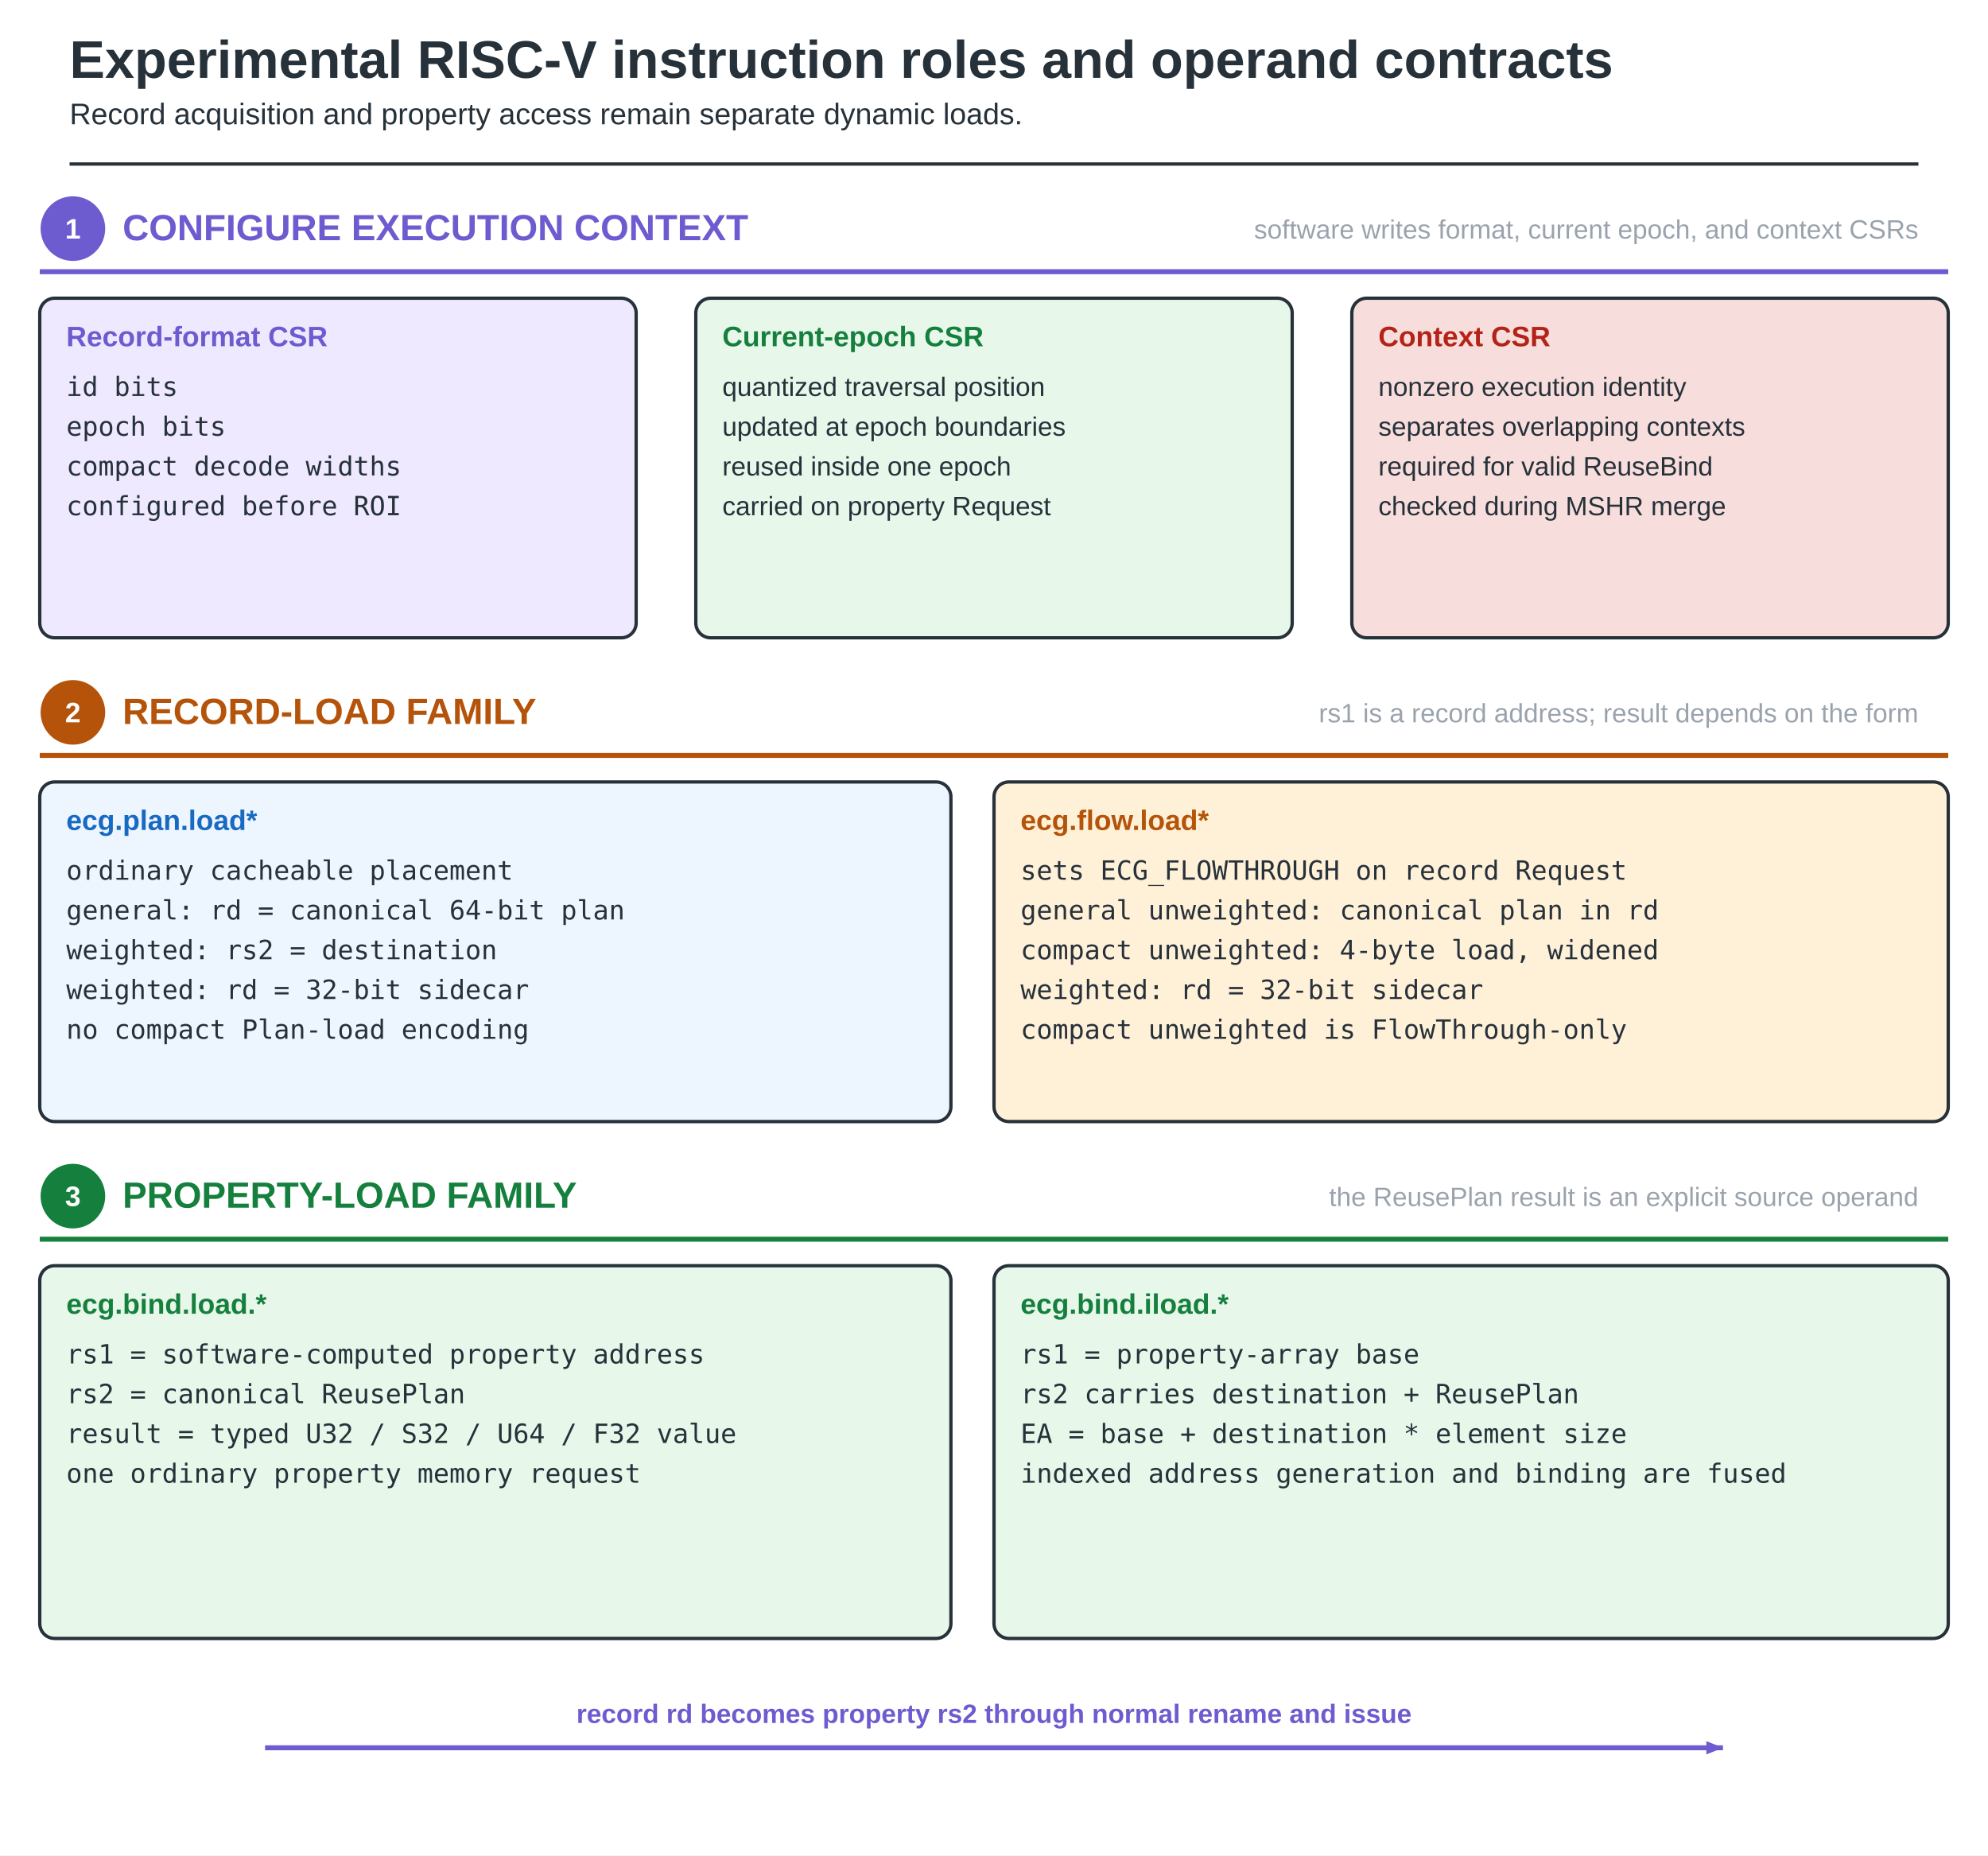
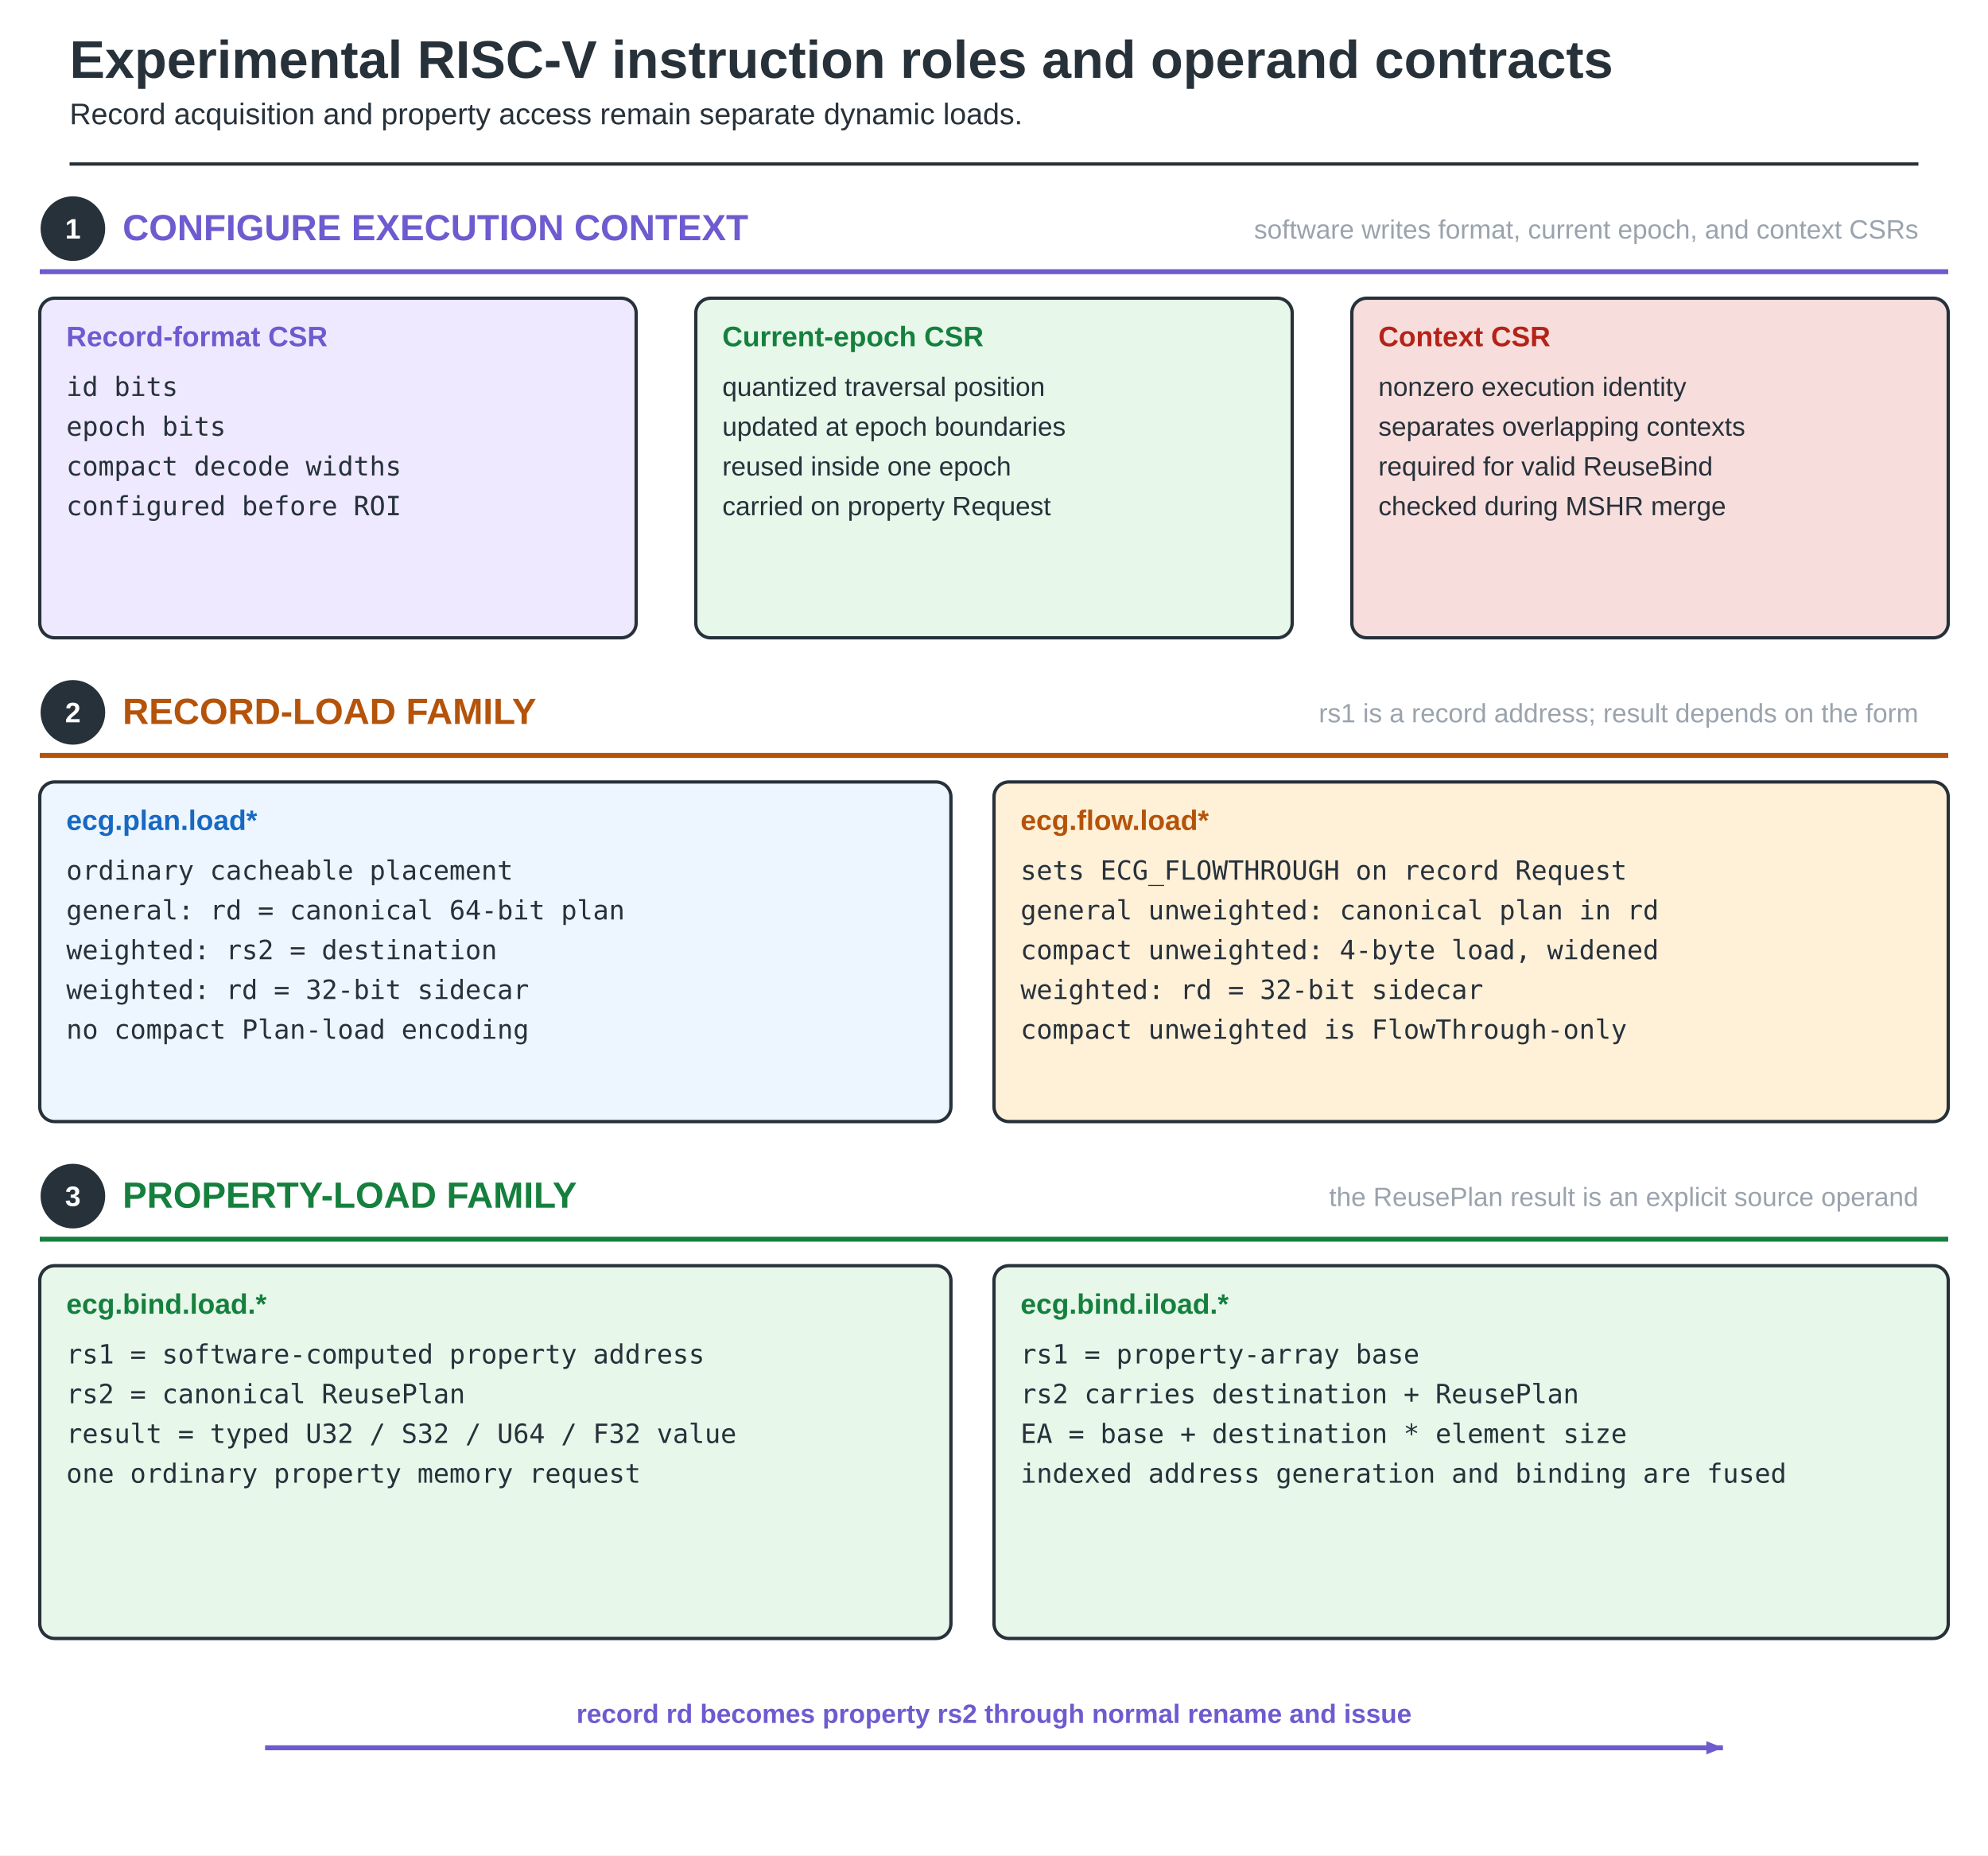
<svg xmlns="http://www.w3.org/2000/svg" width="1200" height="1120" viewBox="0 0 1200 1120" role="img" aria-labelledby="title desc" fill="#27313A" data-figure-schema="ecg-public/v1">
  <defs>
    <marker id="arrow-blue" viewBox="0 0 10 8" markerWidth="10" markerHeight="8" refX="10" refY="4" orient="auto" markerUnits="userSpaceOnUse">
      <path d="M0 0 L10 4 L0 8 Z" fill="#1769C2" />
    </marker>
    <marker id="arrow-green" viewBox="0 0 10 8" markerWidth="10" markerHeight="8" refX="10" refY="4" orient="auto" markerUnits="userSpaceOnUse">
      <path d="M0 0 L10 4 L0 8 Z" fill="#15803D" />
    </marker>
    <marker id="arrow-amber" viewBox="0 0 10 8" markerWidth="10" markerHeight="8" refX="10" refY="4" orient="auto" markerUnits="userSpaceOnUse">
      <path d="M0 0 L10 4 L0 8 Z" fill="#B45309" />
    </marker>
    <marker id="arrow-red" viewBox="0 0 10 8" markerWidth="10" markerHeight="8" refX="10" refY="4" orient="auto" markerUnits="userSpaceOnUse">
      <path d="M0 0 L10 4 L0 8 Z" fill="#B42318" />
    </marker>
    <marker id="arrow-purple" viewBox="0 0 10 8" markerWidth="10" markerHeight="8" refX="10" refY="4" orient="auto" markerUnits="userSpaceOnUse">
      <path d="M0 0 L10 4 L0 8 Z" fill="#6D5BD0" />
    </marker>
    <marker id="arrow-gray" viewBox="0 0 10 8" markerWidth="10" markerHeight="8" refX="10" refY="4" orient="auto" markerUnits="userSpaceOnUse">
      <path d="M0 0 L10 4 L0 8 Z" fill="#9AA3AD" />
    </marker>
    <marker id="arrow-ink" viewBox="0 0 10 8" markerWidth="10" markerHeight="8" refX="10" refY="4" orient="auto" markerUnits="userSpaceOnUse">
      <path d="M0 0 L10 4 L0 8 Z" fill="#27313A" />
    </marker>
    <style>
      :root { color-scheme: light dark; }
      @media (prefers-color-scheme: dark) {
        [fill="#FFFFFF"]{fill:#1E2327}[stroke="#FFFFFF"]{stroke:#1E2327}
        [fill="#F8F6EC"]{fill:#252A2E}[stroke="#F8F6EC"]{stroke:#252A2E}
        [fill="#EDF5FF"]{fill:#273846}[stroke="#EDF5FF"]{stroke:#273846}
        [fill="#E7F7EA"]{fill:#24382A}[stroke="#E7F7EA"]{stroke:#24382A}
        [fill="#FFF0D8"]{fill:#3B3122}[stroke="#FFF0D8"]{stroke:#3B3122}
        [fill="#F7DEDC"]{fill:#3D292A}[stroke="#F7DEDC"]{stroke:#3D292A}
        [fill="#EEE9FF"]{fill:#302C3C}[stroke="#EEE9FF"]{stroke:#302C3C}
        [fill="#27313A"]{fill:#ECE7DD}[stroke="#27313A"]{stroke:#ECE7DD}
        [fill="#9AA3AD"]{fill:#747D86}[stroke="#9AA3AD"]{stroke:#747D86}
        [fill="#1769C2"]{fill:#63A8FF}[stroke="#1769C2"]{stroke:#63A8FF}
        [fill="#15803D"]{fill:#63D68B}[stroke="#15803D"]{stroke:#63D68B}
        [fill="#B45309"]{fill:#F0B35A}[stroke="#B45309"]{stroke:#F0B35A}
        [fill="#6D5BD0"]{fill:#A79BF0}[stroke="#6D5BD0"]{stroke:#A79BF0}
        [fill="#B42318"]{fill:#F09B95}[stroke="#B42318"]{stroke:#F09B95}
      }
      .sans{font-family:Arial,Helvetica,sans-serif}
      .mono{font-family:"SFMono-Regular",Consolas,monospace}
      .title{font-size:32px;font-weight:700}
      .subtitle{font-size:18px}
      .heading{font-size:22px;font-weight:700}
      .label{font-size:17px;font-weight:700}
      .body{font-size:16px}
</style>
  </defs>
  <rect x="0" y="0" width="1200" height="1120" fill="#FFFFFF" />
  <text x="42" y="47" text-anchor="start" class="sans title" fill="#27313A" font-weight="700">Experimental RISC-V instruction roles and operand contracts</text>
  <text x="42" y="75" text-anchor="start" class="sans subtitle" fill="#27313A">Record acquisition and property access remain separate dynamic loads.</text>
  <line x1="42" y1="99" x2="1158" y2="99" stroke="#27313A" stroke-width="2" />
-   <circle cx="44" cy="138" r="19" fill="#6D5BD0" stroke="#6D5BD0" stroke-width="1" />
+   <circle cx="44" cy="138" r="19" fill="#27313A" stroke="#27313A" stroke-width="1" />
  <text x="44" y="144" text-anchor="middle" class="sans label" fill="#FFFFFF" font-weight="700">1</text>
  <text x="74" y="145" text-anchor="start" class="sans heading" fill="#6D5BD0" font-weight="700">CONFIGURE EXECUTION CONTEXT</text>
  <text x="1158" y="144" text-anchor="end" class="sans body" fill="#9AA3AD">software writes format, current epoch, and context CSRs</text>
  <line x1="24" y1="164" x2="1176" y2="164" stroke="#6D5BD0" stroke-width="3" />
  <rect x="24" y="180" width="360" height="205" rx="9" fill="#EEE9FF" stroke="#27313A" stroke-width="2" />
  <text x="40" y="209" text-anchor="start" class="sans label" fill="#6D5BD0" font-weight="700">Record-format CSR</text>
  <text x="40" y="239" text-anchor="start" class="mono body" fill="#27313A">id bits</text>
  <text x="40" y="263" text-anchor="start" class="mono body" fill="#27313A">epoch bits</text>
  <text x="40" y="287" text-anchor="start" class="mono body" fill="#27313A">compact decode widths</text>
  <text x="40" y="311" text-anchor="start" class="mono body" fill="#27313A">configured before ROI</text>
  <rect x="420" y="180" width="360" height="205" rx="9" fill="#E7F7EA" stroke="#27313A" stroke-width="2" />
  <text x="436" y="209" text-anchor="start" class="sans label" fill="#15803D" font-weight="700">Current-epoch CSR</text>
  <text x="436" y="239" text-anchor="start" class="sans body" fill="#27313A">quantized traversal position</text>
  <text x="436" y="263" text-anchor="start" class="sans body" fill="#27313A">updated at epoch boundaries</text>
  <text x="436" y="287" text-anchor="start" class="sans body" fill="#27313A">reused inside one epoch</text>
  <text x="436" y="311" text-anchor="start" class="sans body" fill="#27313A">carried on property Request</text>
  <rect x="816" y="180" width="360" height="205" rx="9" fill="#F7DEDC" stroke="#27313A" stroke-width="2" />
  <text x="832" y="209" text-anchor="start" class="sans label" fill="#B42318" font-weight="700">Context CSR</text>
  <text x="832" y="239" text-anchor="start" class="sans body" fill="#27313A">nonzero execution identity</text>
  <text x="832" y="263" text-anchor="start" class="sans body" fill="#27313A">separates overlapping contexts</text>
  <text x="832" y="287" text-anchor="start" class="sans body" fill="#27313A">required for valid ReuseBind</text>
  <text x="832" y="311" text-anchor="start" class="sans body" fill="#27313A">checked during MSHR merge</text>
-   <circle cx="44" cy="430" r="19" fill="#B45309" stroke="#B45309" stroke-width="1" />
+   <circle cx="44" cy="430" r="19" fill="#27313A" stroke="#27313A" stroke-width="1" />
  <text x="44" y="436" text-anchor="middle" class="sans label" fill="#FFFFFF" font-weight="700">2</text>
  <text x="74" y="437" text-anchor="start" class="sans heading" fill="#B45309" font-weight="700">RECORD-LOAD FAMILY</text>
  <text x="1158" y="436" text-anchor="end" class="sans body" fill="#9AA3AD">rs1 is a record address; result depends on the form</text>
  <line x1="24" y1="456" x2="1176" y2="456" stroke="#B45309" stroke-width="3" />
  <rect x="24" y="472" width="550" height="205" rx="9" fill="#EDF5FF" stroke="#27313A" stroke-width="2" />
  <text x="40" y="501" text-anchor="start" class="sans label" fill="#1769C2" font-weight="700">ecg.plan.load*</text>
  <text x="40" y="531" text-anchor="start" class="mono body" fill="#27313A">ordinary cacheable placement</text>
  <text x="40" y="555" text-anchor="start" class="mono body" fill="#27313A">general: rd = canonical 64-bit plan</text>
  <text x="40" y="579" text-anchor="start" class="mono body" fill="#27313A">weighted: rs2 = destination</text>
  <text x="40" y="603" text-anchor="start" class="mono body" fill="#27313A">weighted: rd = 32-bit sidecar</text>
  <text x="40" y="627" text-anchor="start" class="mono body" fill="#27313A">no compact Plan-load encoding</text>
  <rect x="600" y="472" width="576" height="205" rx="9" fill="#FFF0D8" stroke="#27313A" stroke-width="2" />
  <text x="616" y="501" text-anchor="start" class="sans label" fill="#B45309" font-weight="700">ecg.flow.load*</text>
  <text x="616" y="531" text-anchor="start" class="mono body" fill="#27313A">sets ECG_FLOWTHROUGH on record Request</text>
  <text x="616" y="555" text-anchor="start" class="mono body" fill="#27313A">general unweighted: canonical plan in rd</text>
  <text x="616" y="579" text-anchor="start" class="mono body" fill="#27313A">compact unweighted: 4-byte load, widened</text>
  <text x="616" y="603" text-anchor="start" class="mono body" fill="#27313A">weighted: rd = 32-bit sidecar</text>
  <text x="616" y="627" text-anchor="start" class="mono body" fill="#27313A">compact unweighted is FlowThrough-only</text>
-   <circle cx="44" cy="722" r="19" fill="#15803D" stroke="#15803D" stroke-width="1" />
+   <circle cx="44" cy="722" r="19" fill="#27313A" stroke="#27313A" stroke-width="1" />
  <text x="44" y="728" text-anchor="middle" class="sans label" fill="#FFFFFF" font-weight="700">3</text>
  <text x="74" y="729" text-anchor="start" class="sans heading" fill="#15803D" font-weight="700">PROPERTY-LOAD FAMILY</text>
  <text x="1158" y="728" text-anchor="end" class="sans body" fill="#9AA3AD">the ReusePlan result is an explicit source operand</text>
  <line x1="24" y1="748" x2="1176" y2="748" stroke="#15803D" stroke-width="3" />
  <rect x="24" y="764" width="550" height="225" rx="9" fill="#E7F7EA" stroke="#27313A" stroke-width="2" />
  <text x="40" y="793" text-anchor="start" class="sans label" fill="#15803D" font-weight="700">ecg.bind.load.*</text>
  <text x="40" y="823" text-anchor="start" class="mono body" fill="#27313A">rs1 = software-computed property address</text>
  <text x="40" y="847" text-anchor="start" class="mono body" fill="#27313A">rs2 = canonical ReusePlan</text>
  <text x="40" y="871" text-anchor="start" class="mono body" fill="#27313A">result = typed U32 / S32 / U64 / F32 value</text>
  <text x="40" y="895" text-anchor="start" class="mono body" fill="#27313A">one ordinary property memory request</text>
  <rect x="600" y="764" width="576" height="225" rx="9" fill="#E7F7EA" stroke="#27313A" stroke-width="2" />
  <text x="616" y="793" text-anchor="start" class="sans label" fill="#15803D" font-weight="700">ecg.bind.iload.*</text>
  <text x="616" y="823" text-anchor="start" class="mono body" fill="#27313A">rs1 = property-array base</text>
  <text x="616" y="847" text-anchor="start" class="mono body" fill="#27313A">rs2 carries destination + ReusePlan</text>
  <text x="616" y="871" text-anchor="start" class="mono body" fill="#27313A">EA = base + destination * element size</text>
  <text x="616" y="895" text-anchor="start" class="mono body" fill="#27313A">indexed address generation and binding are fused</text>
  <path d="M160 1055 L1040 1055" fill="none" stroke="#6D5BD0" stroke-width="3" marker-end="url(#arrow-purple)" data-flow-kind="dependency" data-flow-label="record rd becomes property rs2 through normal rename and issue" />
  <text x="600" y="1040" text-anchor="middle" class="sans body" fill="#6D5BD0" font-weight="700">record rd becomes property rs2 through normal rename and issue</text>
</svg>
